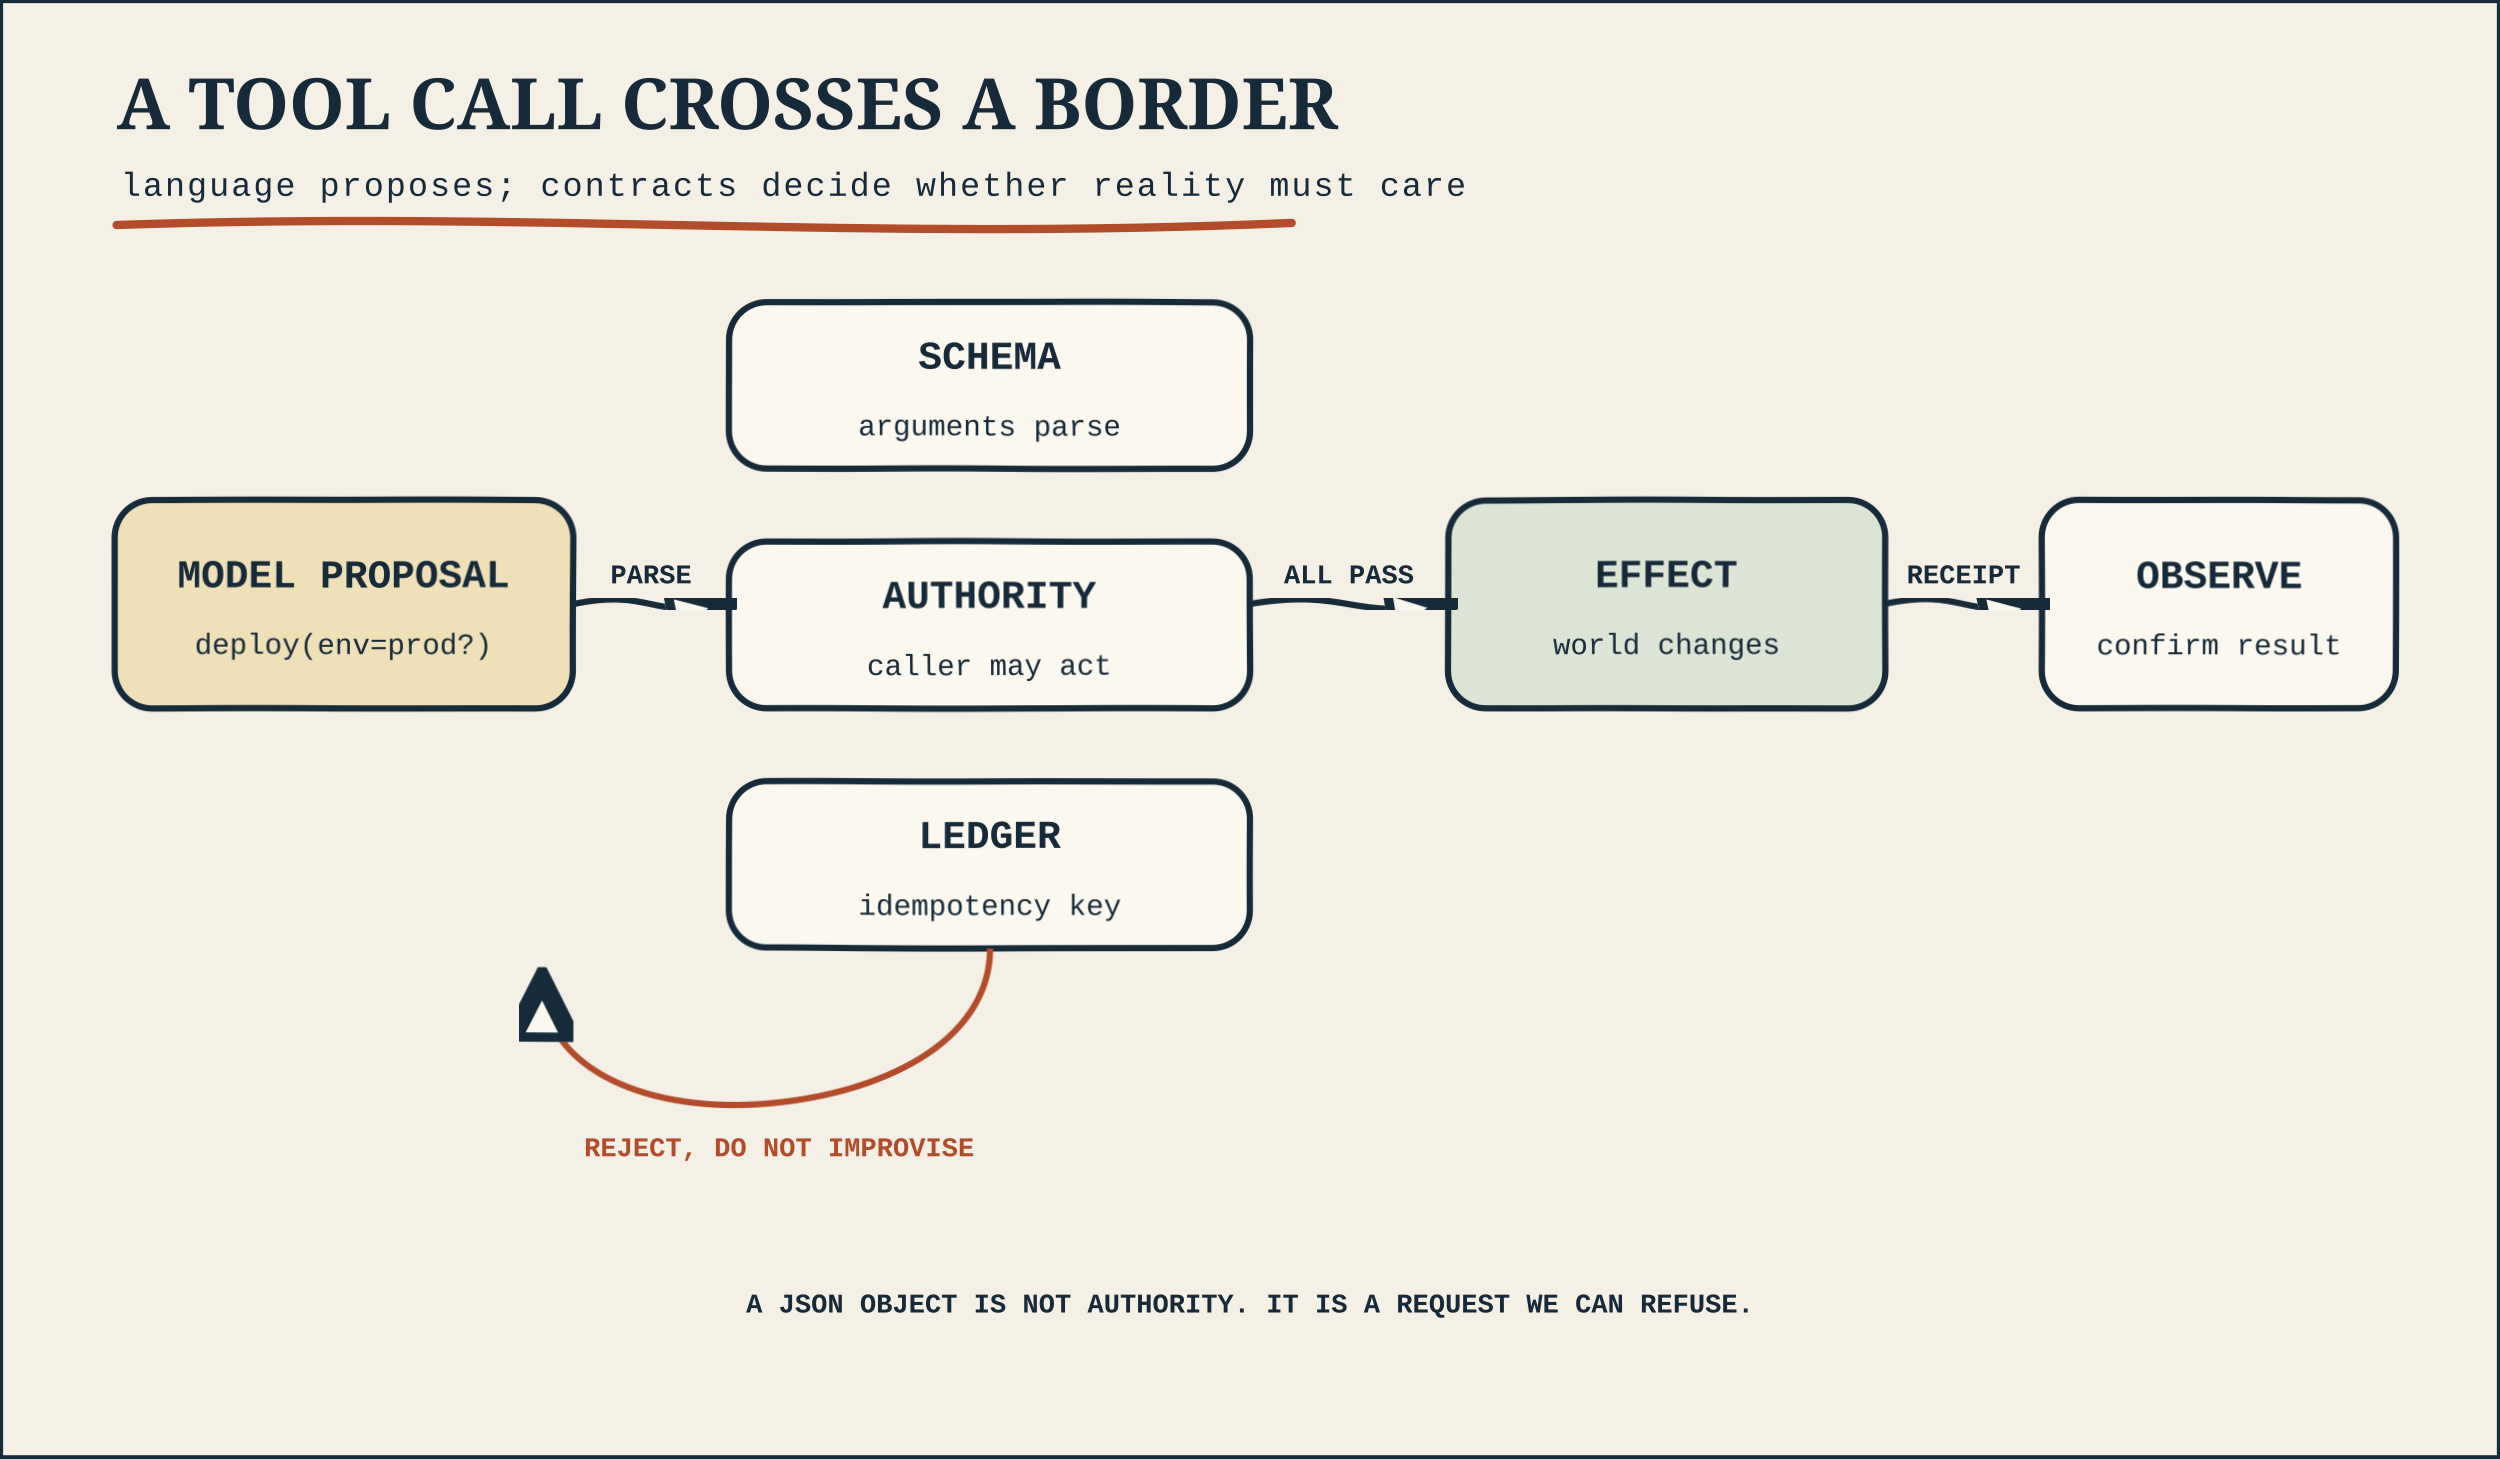
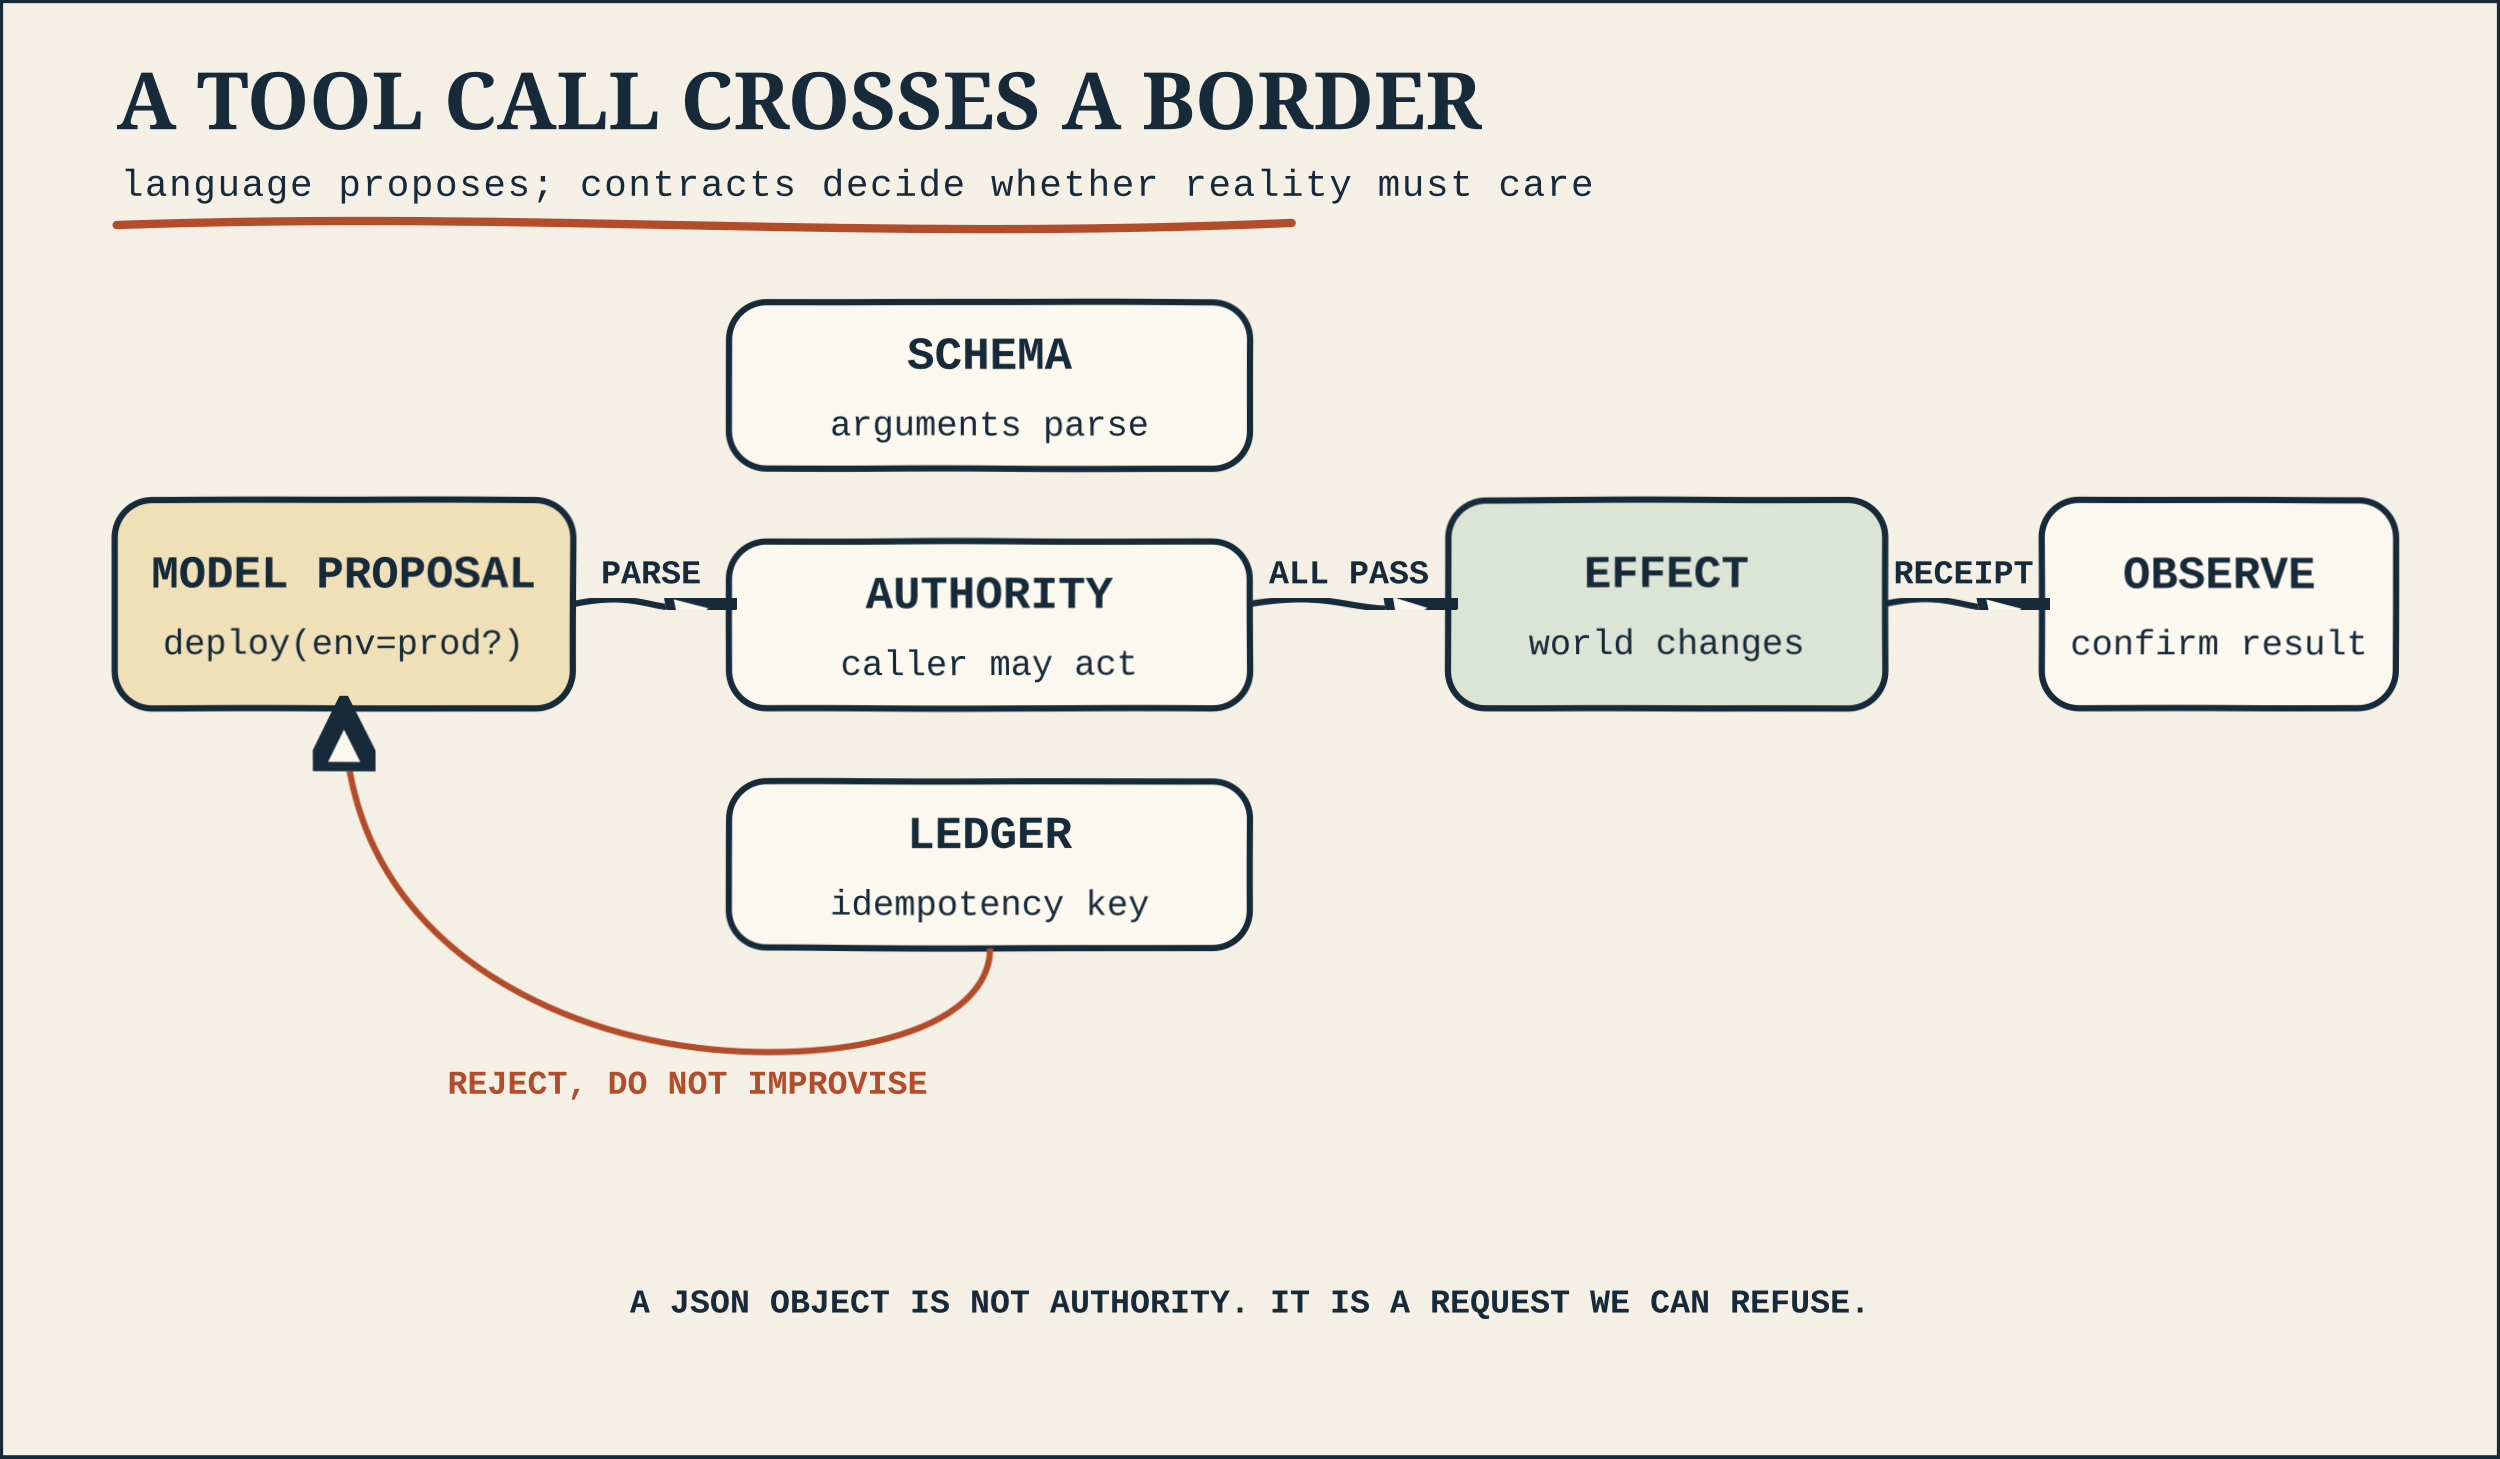
<svg xmlns="http://www.w3.org/2000/svg" width="1200" height="700" viewBox="0 0 1200 700" role="img" aria-labelledby="title desc">
  <defs>
    <marker id="arrow" markerWidth="12" markerHeight="10" refX="10" refY="5" orient="auto">
      <path d="M0,0 L10,5 L0,10 z" fill="#172a3a" />
    </marker>
    <marker id="red-arrow" markerWidth="12" markerHeight="10" refX="10" refY="5" orient="auto">
      <path d="M0,0 L10,5 L0,10 z" fill="#b24c2b" />
    </marker>
    <filter id="wobble" x="-5%" y="-5%" width="110%" height="110%">
      <feTurbulence type="fractalNoise" baseFrequency="0.012" numOctaves="1" seed="427" result="noise" />
      <feDisplacementMap in="SourceGraphic" in2="noise" scale="1.2" />
    </filter>
    <style>
      .paper { fill:#f4f0e6; }
      text { fill:#172a3a; font-family:"Courier New",monospace; }
-       .title { font-family:Georgia,serif; font-size:34px; font-weight:bold; }
-       .subtitle { font-size:16px; letter-spacing:1px; }
-       .label { font-size:19px; font-weight:bold; }
-       .detail { font-size:14px; }
-       .tiny { font-size:13px; font-weight:bold; paint-order:stroke; stroke:#f4f0e6; stroke-width:5px; stroke-linejoin:round; }
+       .title { font-family:Georgia,serif; font-size:38px; font-weight:bold; }
+       .subtitle { font-size:18px; letter-spacing:0.8px; }
+       .label { font-size:22px; font-weight:bold; }
+       .detail { font-size:17px; }
+       .tiny { font-size:16px; font-weight:bold; paint-order:stroke; stroke:#f4f0e6; stroke-width:5px; stroke-linejoin:round; }
      .rough { filter:url(#wobble); }
      rect, circle, ellipse, path, line, polygon { fill:#fbf8ef; stroke:#172a3a; stroke-width:3; }
      .arrow { fill:none; marker-end:url(#arrow); }
      .red .arrow, .red path, .red line, .red rect, .red circle { stroke:#b24c2b; }
      .red .arrow { marker-end:url(#red-arrow); }
      .red text, text.red { fill:#b24c2b; }
      .green rect, .green circle { fill:#dbe4d5; }
      .amber rect, .amber circle { fill:#efe0b8; }
      .danger rect, .danger circle { fill:#f0c9bb; stroke:#b24c2b; }
      .ghost rect, .ghost circle { fill:#e3e7e3; stroke-dasharray:9 7; }
      .scribble { fill:none; stroke:#b24c2b; stroke-width:4; stroke-linecap:round; }
    </style>
  </defs>
  <rect class="paper" width="1200" height="700" stroke="none" />
  <text class="title" x="56" y="62">A TOOL CALL CROSSES A BORDER</text>
  <text class="subtitle" x="58" y="94">language proposes; contracts decide whether reality must care</text>
  <path class="scribble" d="M56,108 C260,101 410,116 620,107" />
  <g class="rough amber">
    <rect x="55" y="240" width="220" height="100" rx="18" />
    <text class="label" x="165.0" y="282.0" text-anchor="middle">MODEL PROPOSAL</text>
    <text class="detail" x="165.0" y="314.0" text-anchor="middle">deploy(env=prod?)</text>
  </g>
  <g class="rough ">
    <rect x="350" y="145" width="250" height="80" rx="18" />
    <text class="label" x="475.0" y="177.0" text-anchor="middle">SCHEMA</text>
    <text class="detail" x="475.0" y="209.0" text-anchor="middle">arguments parse</text>
  </g>
  <g class="rough ">
    <rect x="350" y="260" width="250" height="80" rx="18" />
    <text class="label" x="475.0" y="292.0" text-anchor="middle">AUTHORITY</text>
    <text class="detail" x="475.0" y="324.0" text-anchor="middle">caller may act</text>
  </g>
  <g class="rough ">
    <rect x="350" y="375" width="250" height="80" rx="18" />
    <text class="label" x="475.0" y="407.0" text-anchor="middle">LEDGER</text>
    <text class="detail" x="475.0" y="439.0" text-anchor="middle">idempotency key</text>
  </g>
  <g class="rough green">
    <rect x="695" y="240" width="210" height="100" rx="18" />
    <text class="label" x="800.0" y="282.0" text-anchor="middle">EFFECT</text>
    <text class="detail" x="800.0" y="314.0" text-anchor="middle">world changes</text>
  </g>
  <g class="rough ">
    <rect x="980" y="240" width="170" height="100" rx="18" />
    <text class="label" x="1065.0" y="282.0" text-anchor="middle">OBSERVE</text>
    <text class="detail" x="1065.0" y="314.0" text-anchor="middle">confirm result</text>
  </g>
  <g class="">
    <path class="arrow rough" d="M275,290 C312.5,282 312.5,298 350,290" />
    <text class="tiny" x="312.5" y="280.0" text-anchor="middle">PARSE</text>
  </g>
  <g class="">
    <path class="arrow rough" d="M600,290 C647.5,282 647.5,298 695,290" />
    <text class="tiny" x="647.5" y="280.0" text-anchor="middle">ALL PASS</text>
  </g>
  <g class="">
    <path class="arrow rough" d="M905,290 C942.5,282 942.5,298 980,290" />
    <text class="tiny" x="942.5" y="280.0" text-anchor="middle">RECEIPT</text>
  </g>
  <g class="red">
-     <path class="arrow rough" d="M475,455 C475,545 260,560 260,470" />
-     <text class="tiny red" x="374" y="555" text-anchor="middle">REJECT, DO NOT IMPROVISE</text>
+     <path class="arrow rough" d="M475,455 C475,535 165,535 165,340" />
+     <text class="tiny red" x="330" y="525" text-anchor="middle">REJECT, DO NOT IMPROVISE</text>
  </g>
  <text class="tiny" x="600" y="630" text-anchor="middle">A JSON OBJECT IS NOT AUTHORITY. IT IS A REQUEST WE CAN REFUSE.</text>
</svg>
